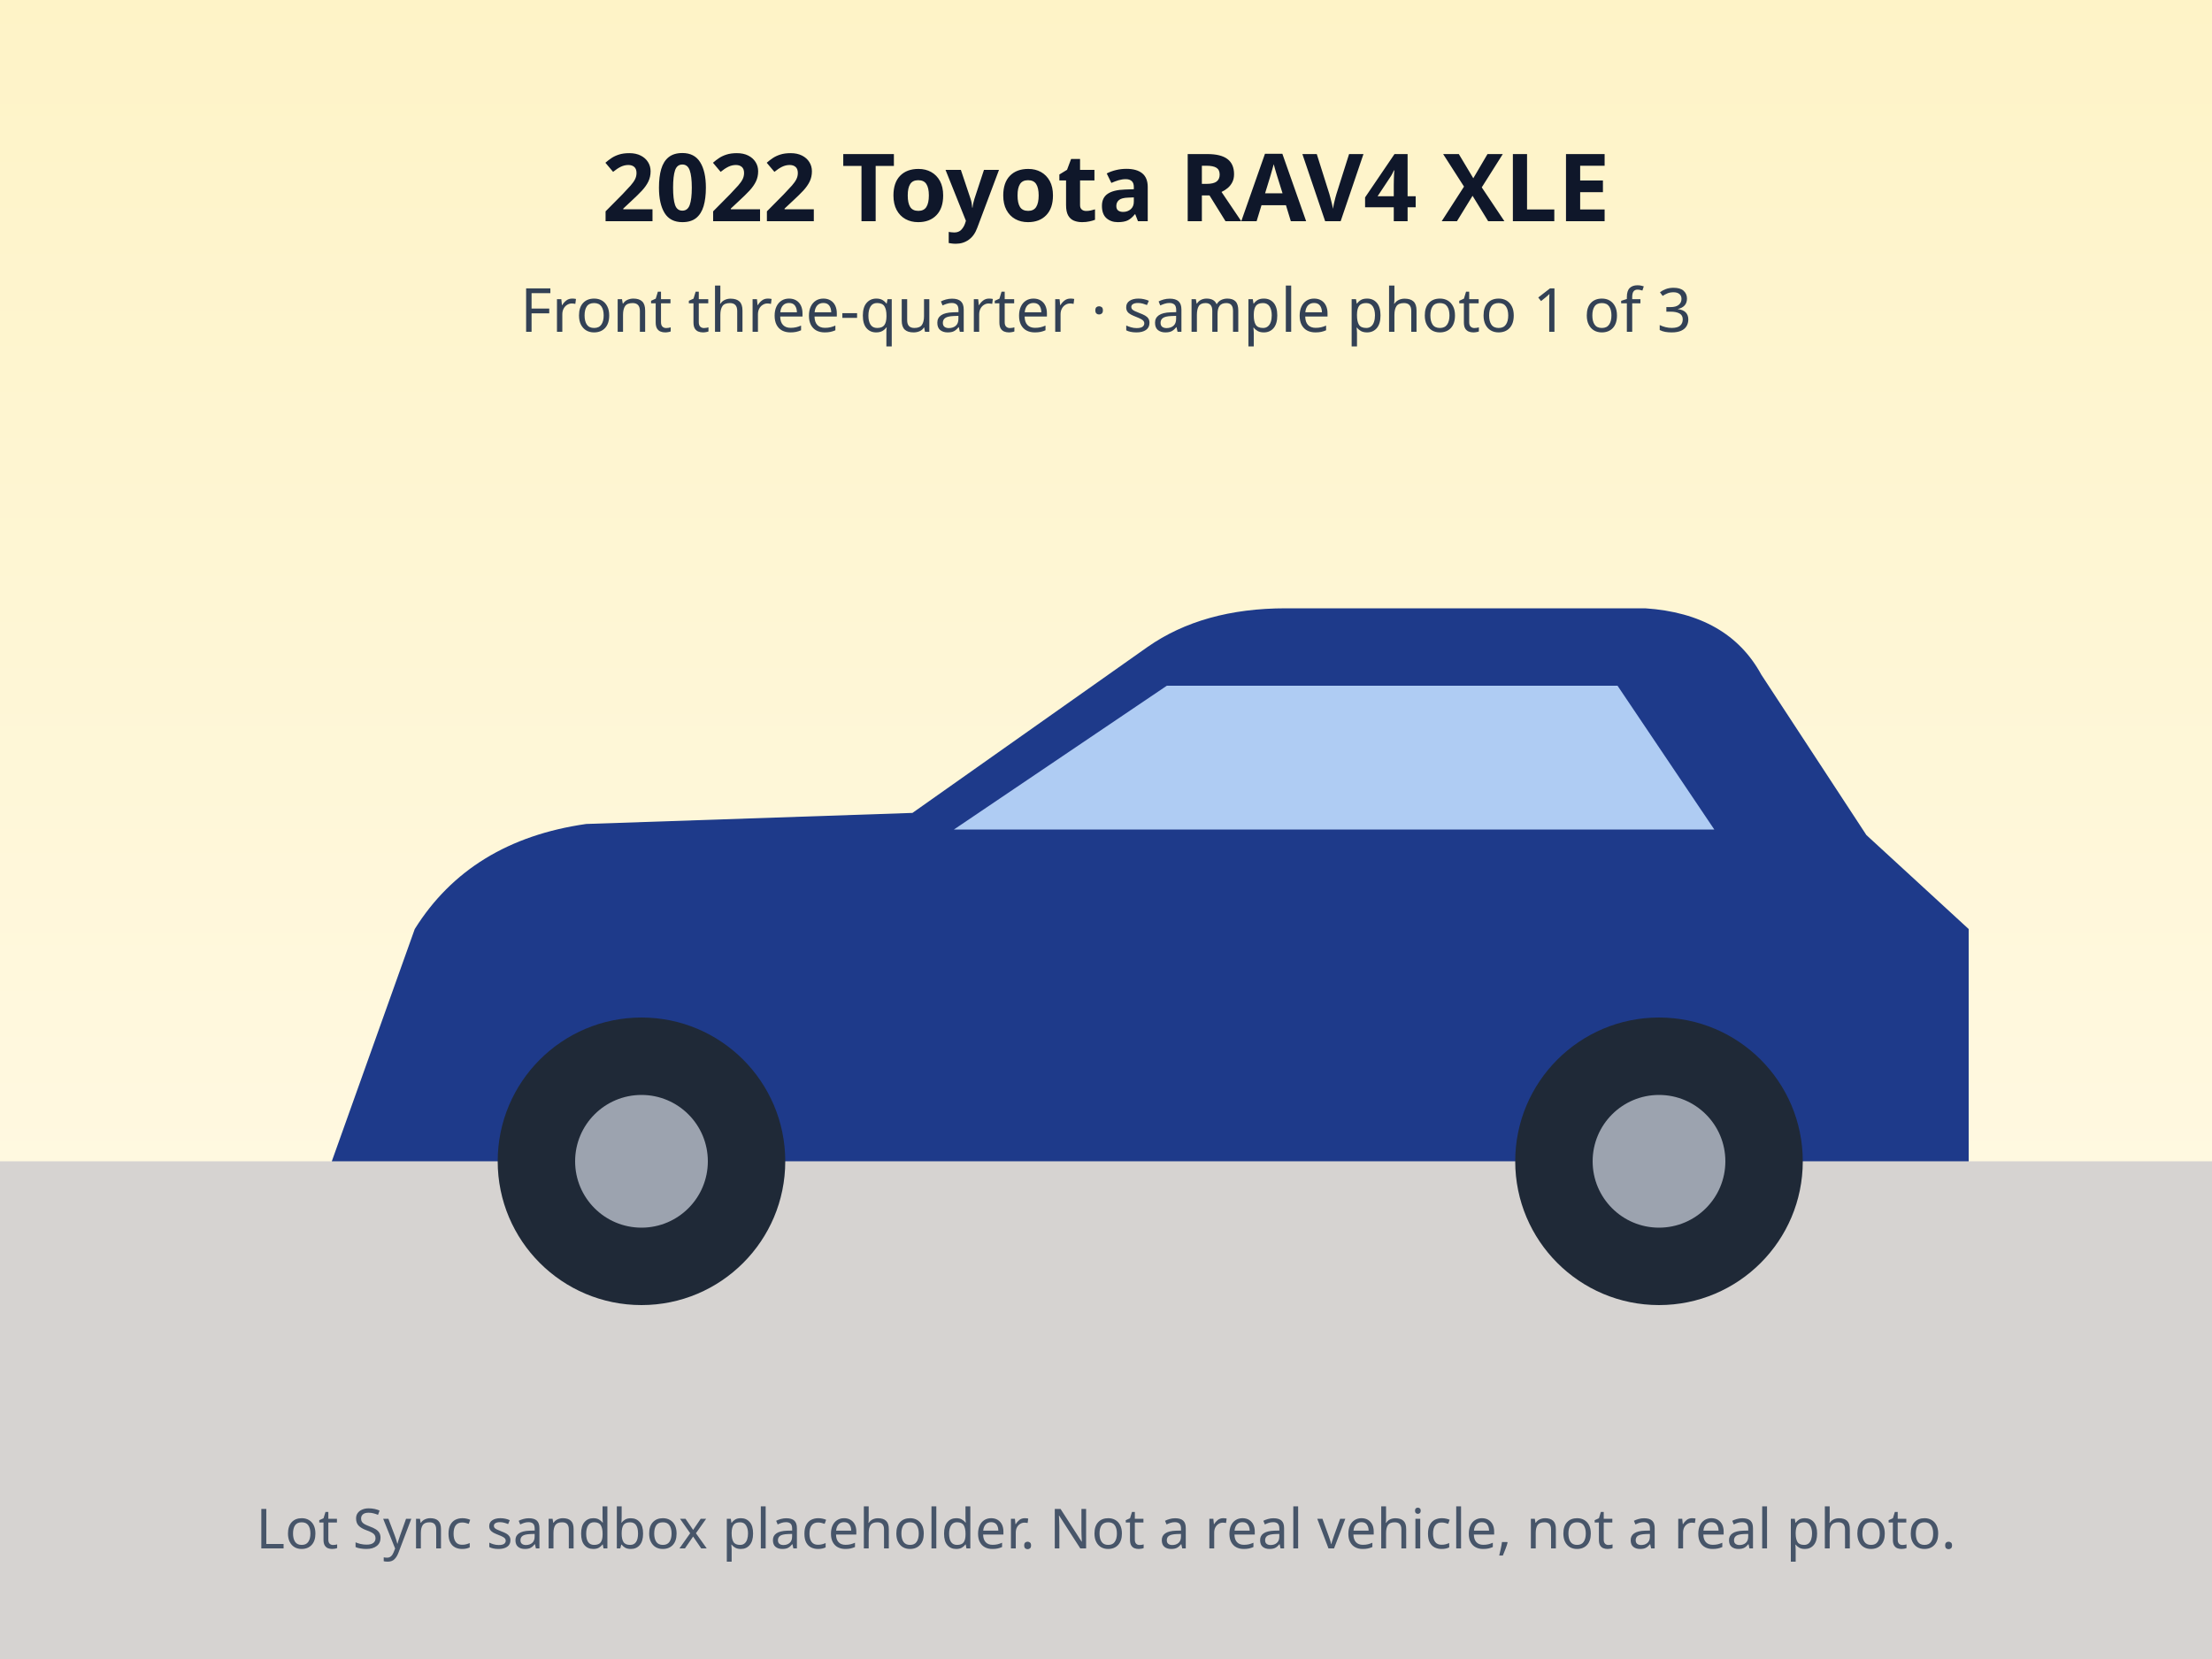
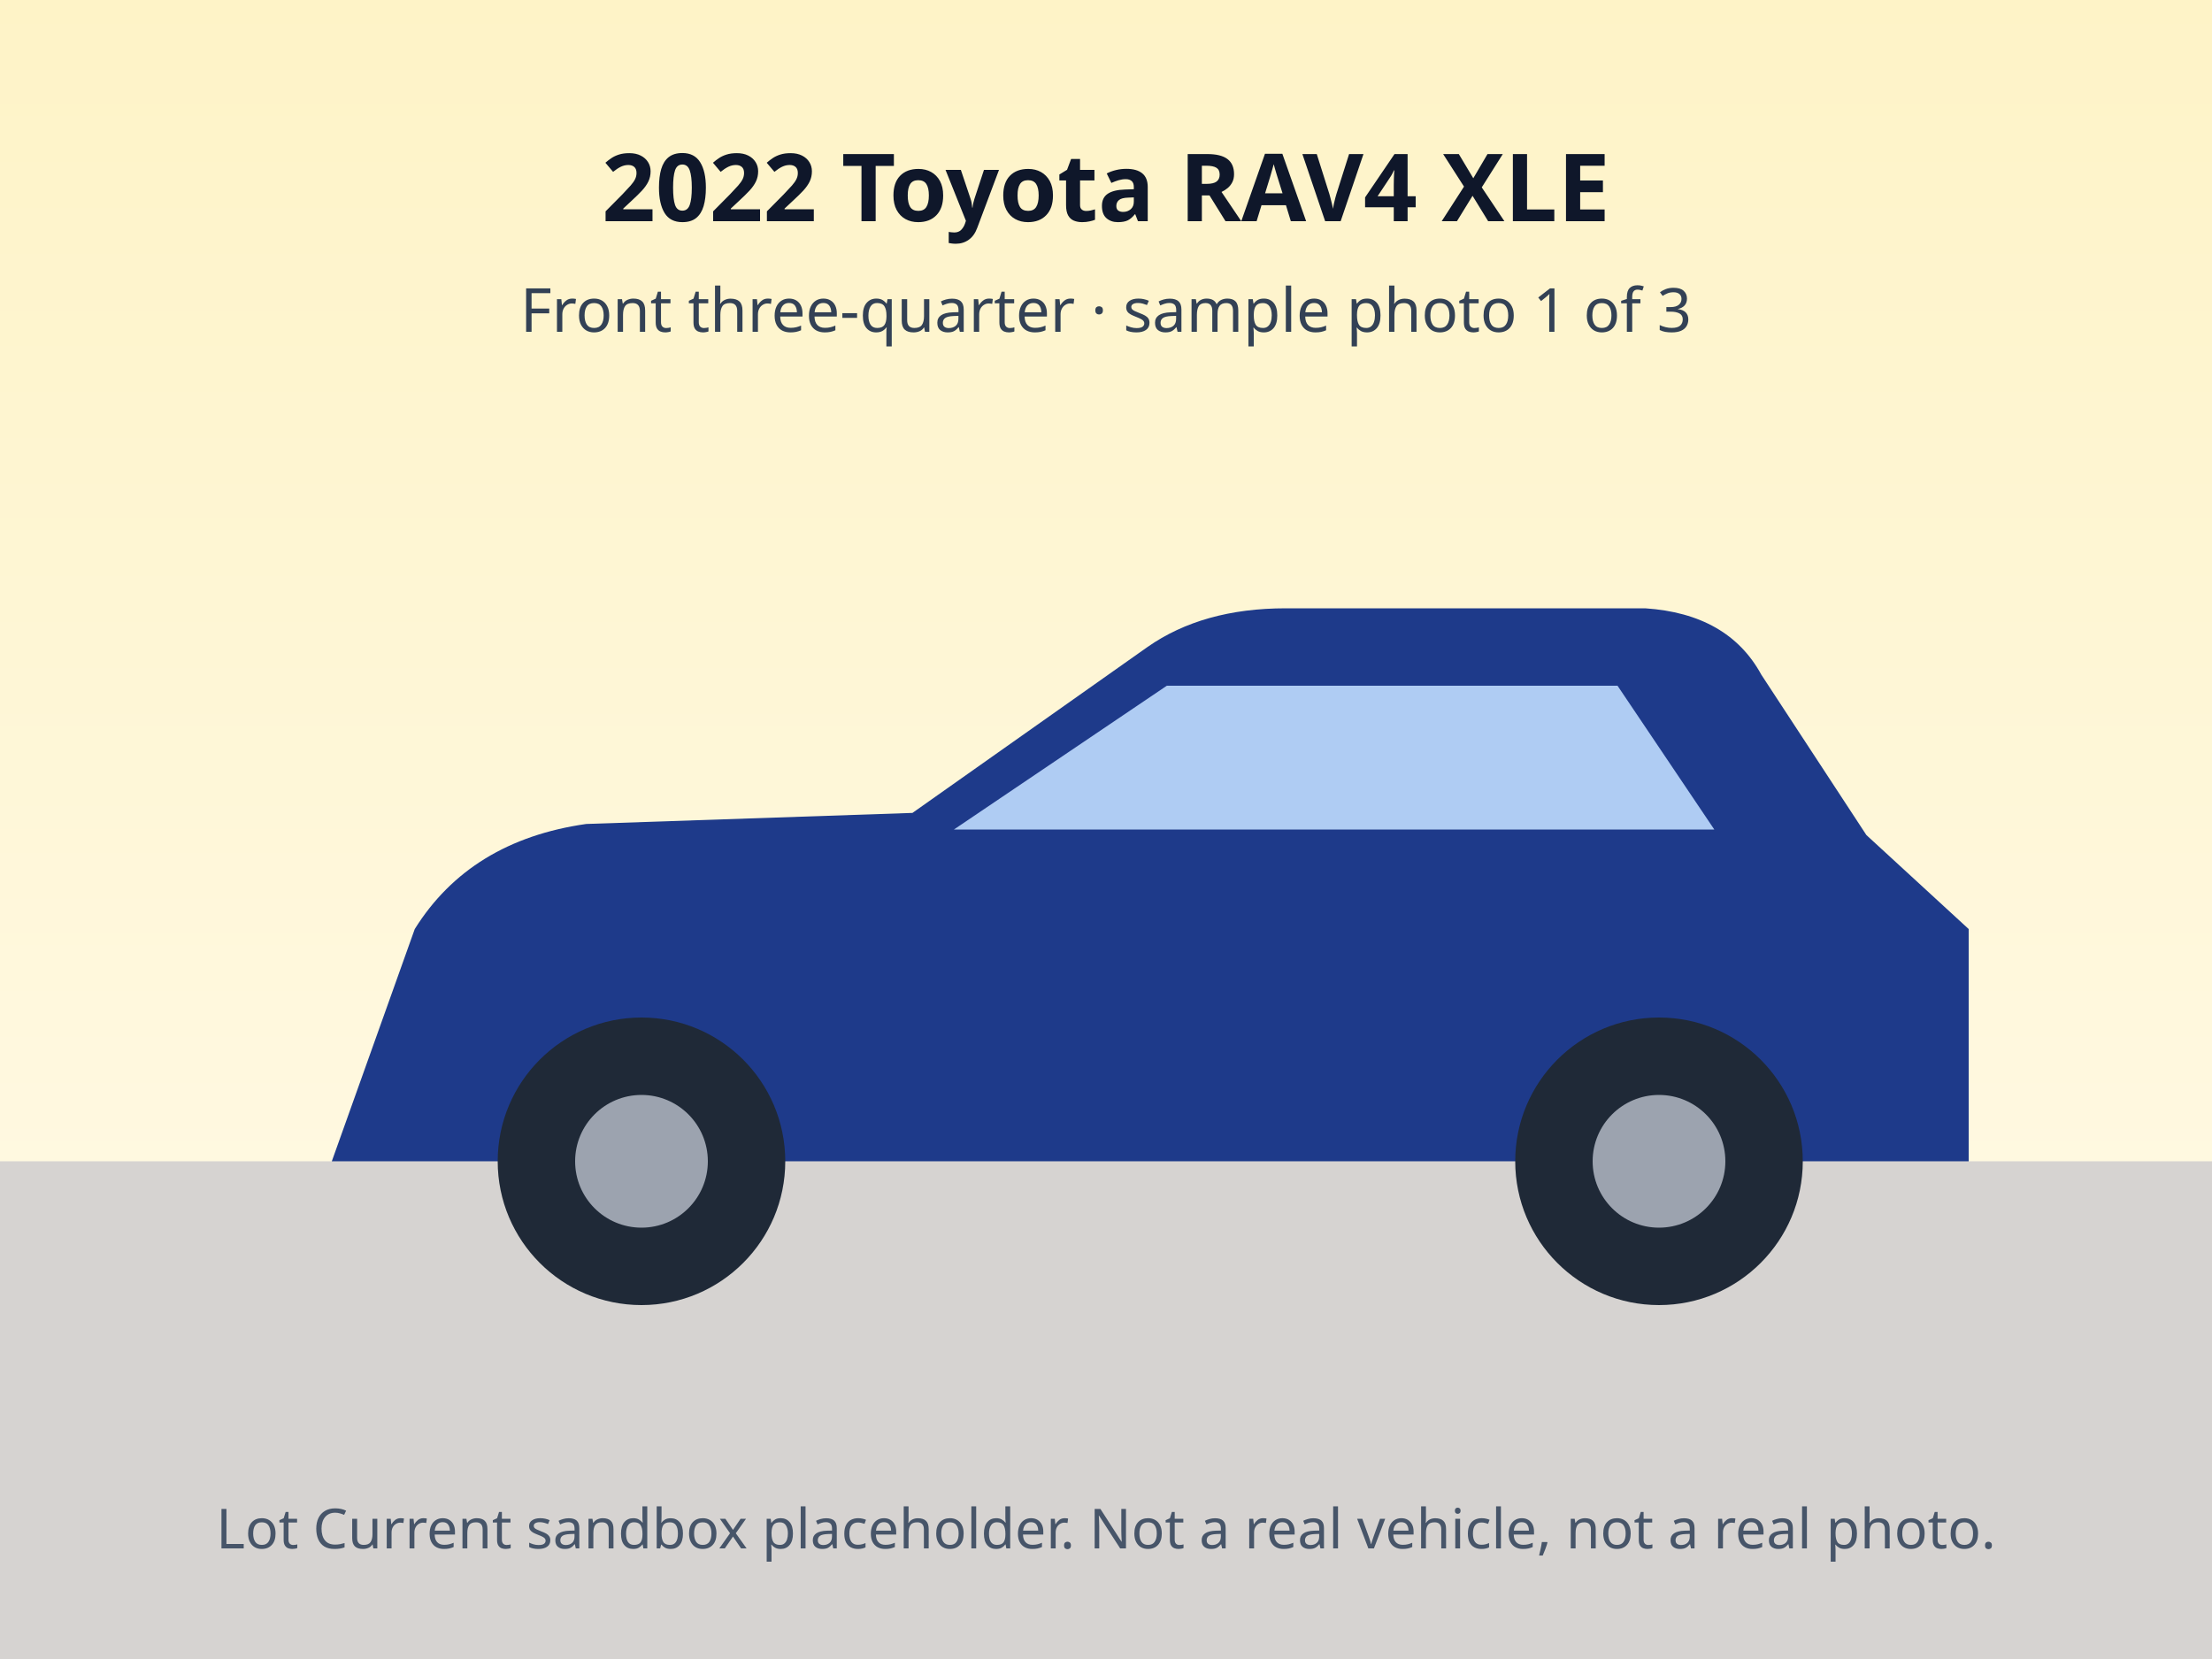
<svg xmlns="http://www.w3.org/2000/svg" width="800" height="600" viewBox="0 0 800 600">
  <defs>
    <linearGradient id="sky" x1="0" y1="0" x2="0" y2="1">
      <stop offset="0" stop-color="#fef3c7" />
      <stop offset="1" stop-color="#fffbeb" />
    </linearGradient>
  </defs>
  <rect width="800" height="600" fill="url(#sky)" />
  <rect y="420" width="800" height="180" fill="#d6d3d1" />
  <g>
    <path d="M120 420 L150 336 Q170 304 212 298 L330 294 L415 234 Q435 220 465 220 L595 220 Q625 222 637 244 L675 302 L712 336 L712 420 Z" fill="#1e3a8a" />
    <path d="M345 300 L422 248 L585 248 L620 300 Z" fill="#bfdbfe" opacity="0.9" />
    <circle cx="232" cy="420" r="52" fill="#1f2937" />
    <circle cx="232" cy="420" r="24" fill="#9ca3af" />
    <circle cx="600" cy="420" r="52" fill="#1f2937" />
    <circle cx="600" cy="420" r="24" fill="#9ca3af" />
  </g>
  <text x="400" y="80" font-family="system-ui, sans-serif" font-size="34" font-weight="700" text-anchor="middle" fill="#0f172a">2022 Toyota RAV4 XLE</text>
  <text x="400" y="120" font-family="system-ui, sans-serif" font-size="22" text-anchor="middle" fill="#334155">Front three-quarter · sample photo 1 of 3</text>
-   <text x="400" y="560" font-family="system-ui, sans-serif" font-size="20" text-anchor="middle" fill="#475569">Lot Sync sandbox placeholder. Not a real vehicle, not a real photo.</text>
+   <text x="400" y="560" font-family="system-ui, sans-serif" font-size="20" text-anchor="middle" fill="#475569">Lot Current sandbox placeholder. Not a real vehicle, not a real photo.</text>
</svg>
